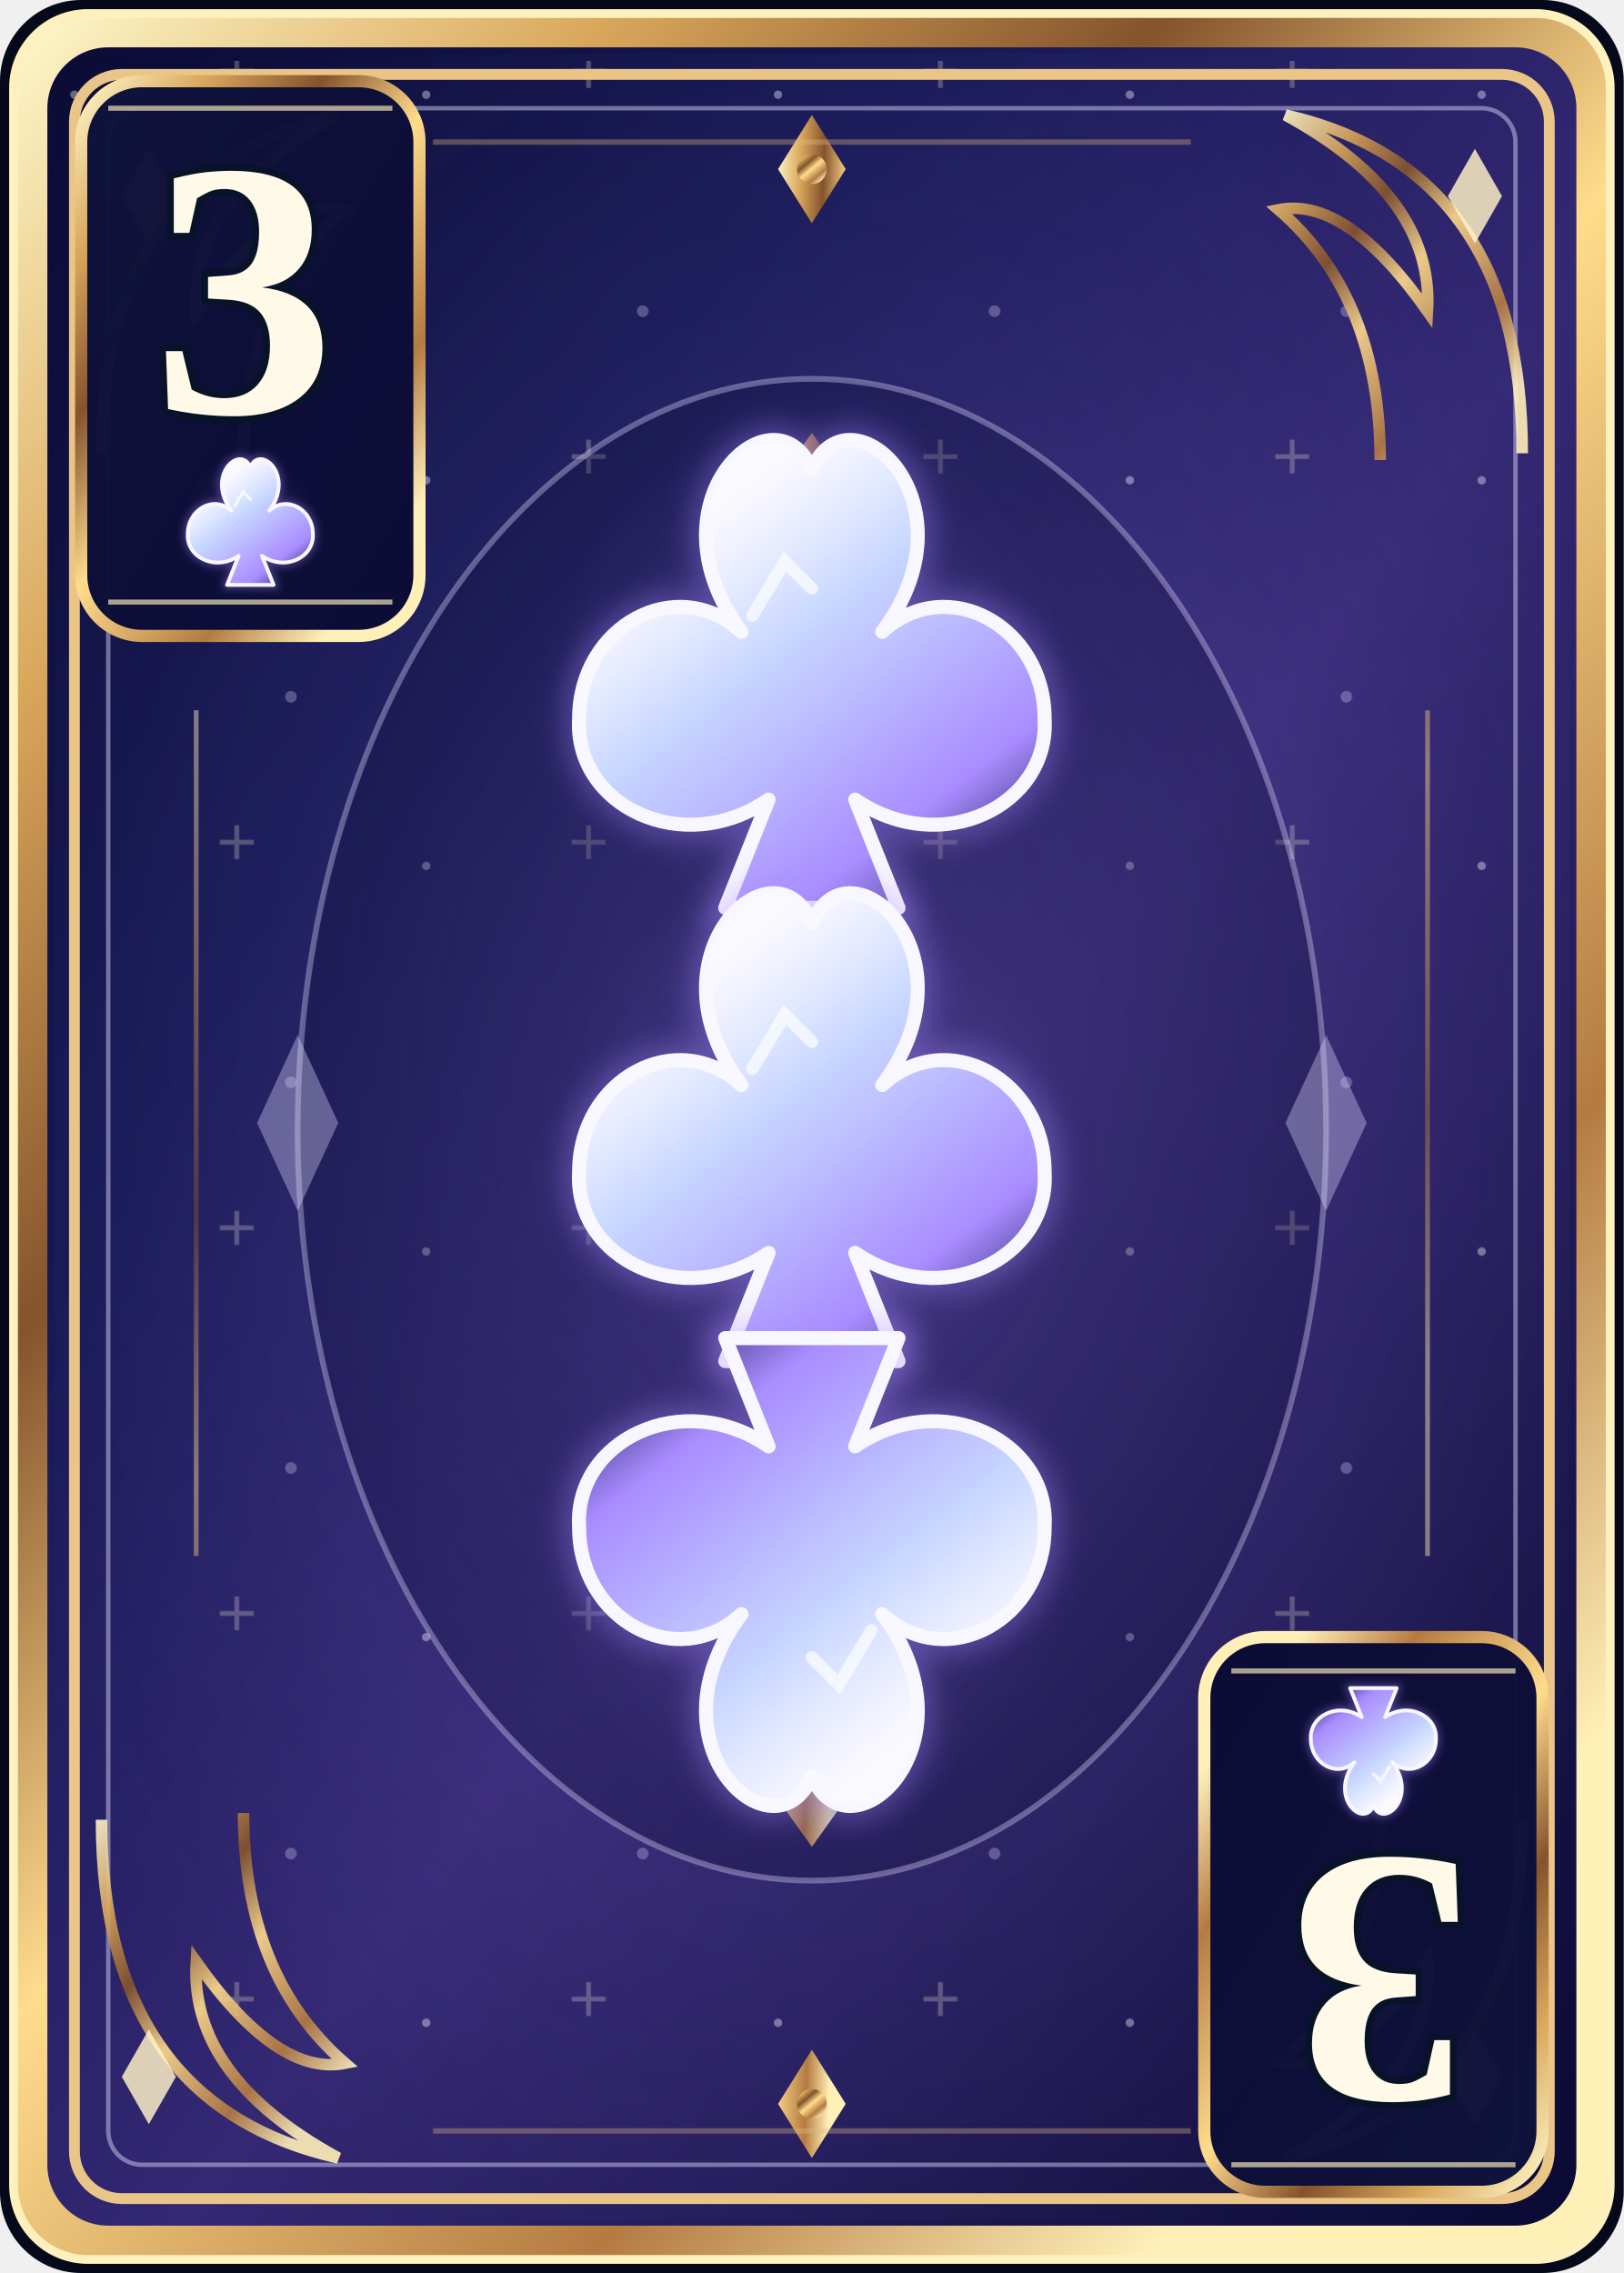
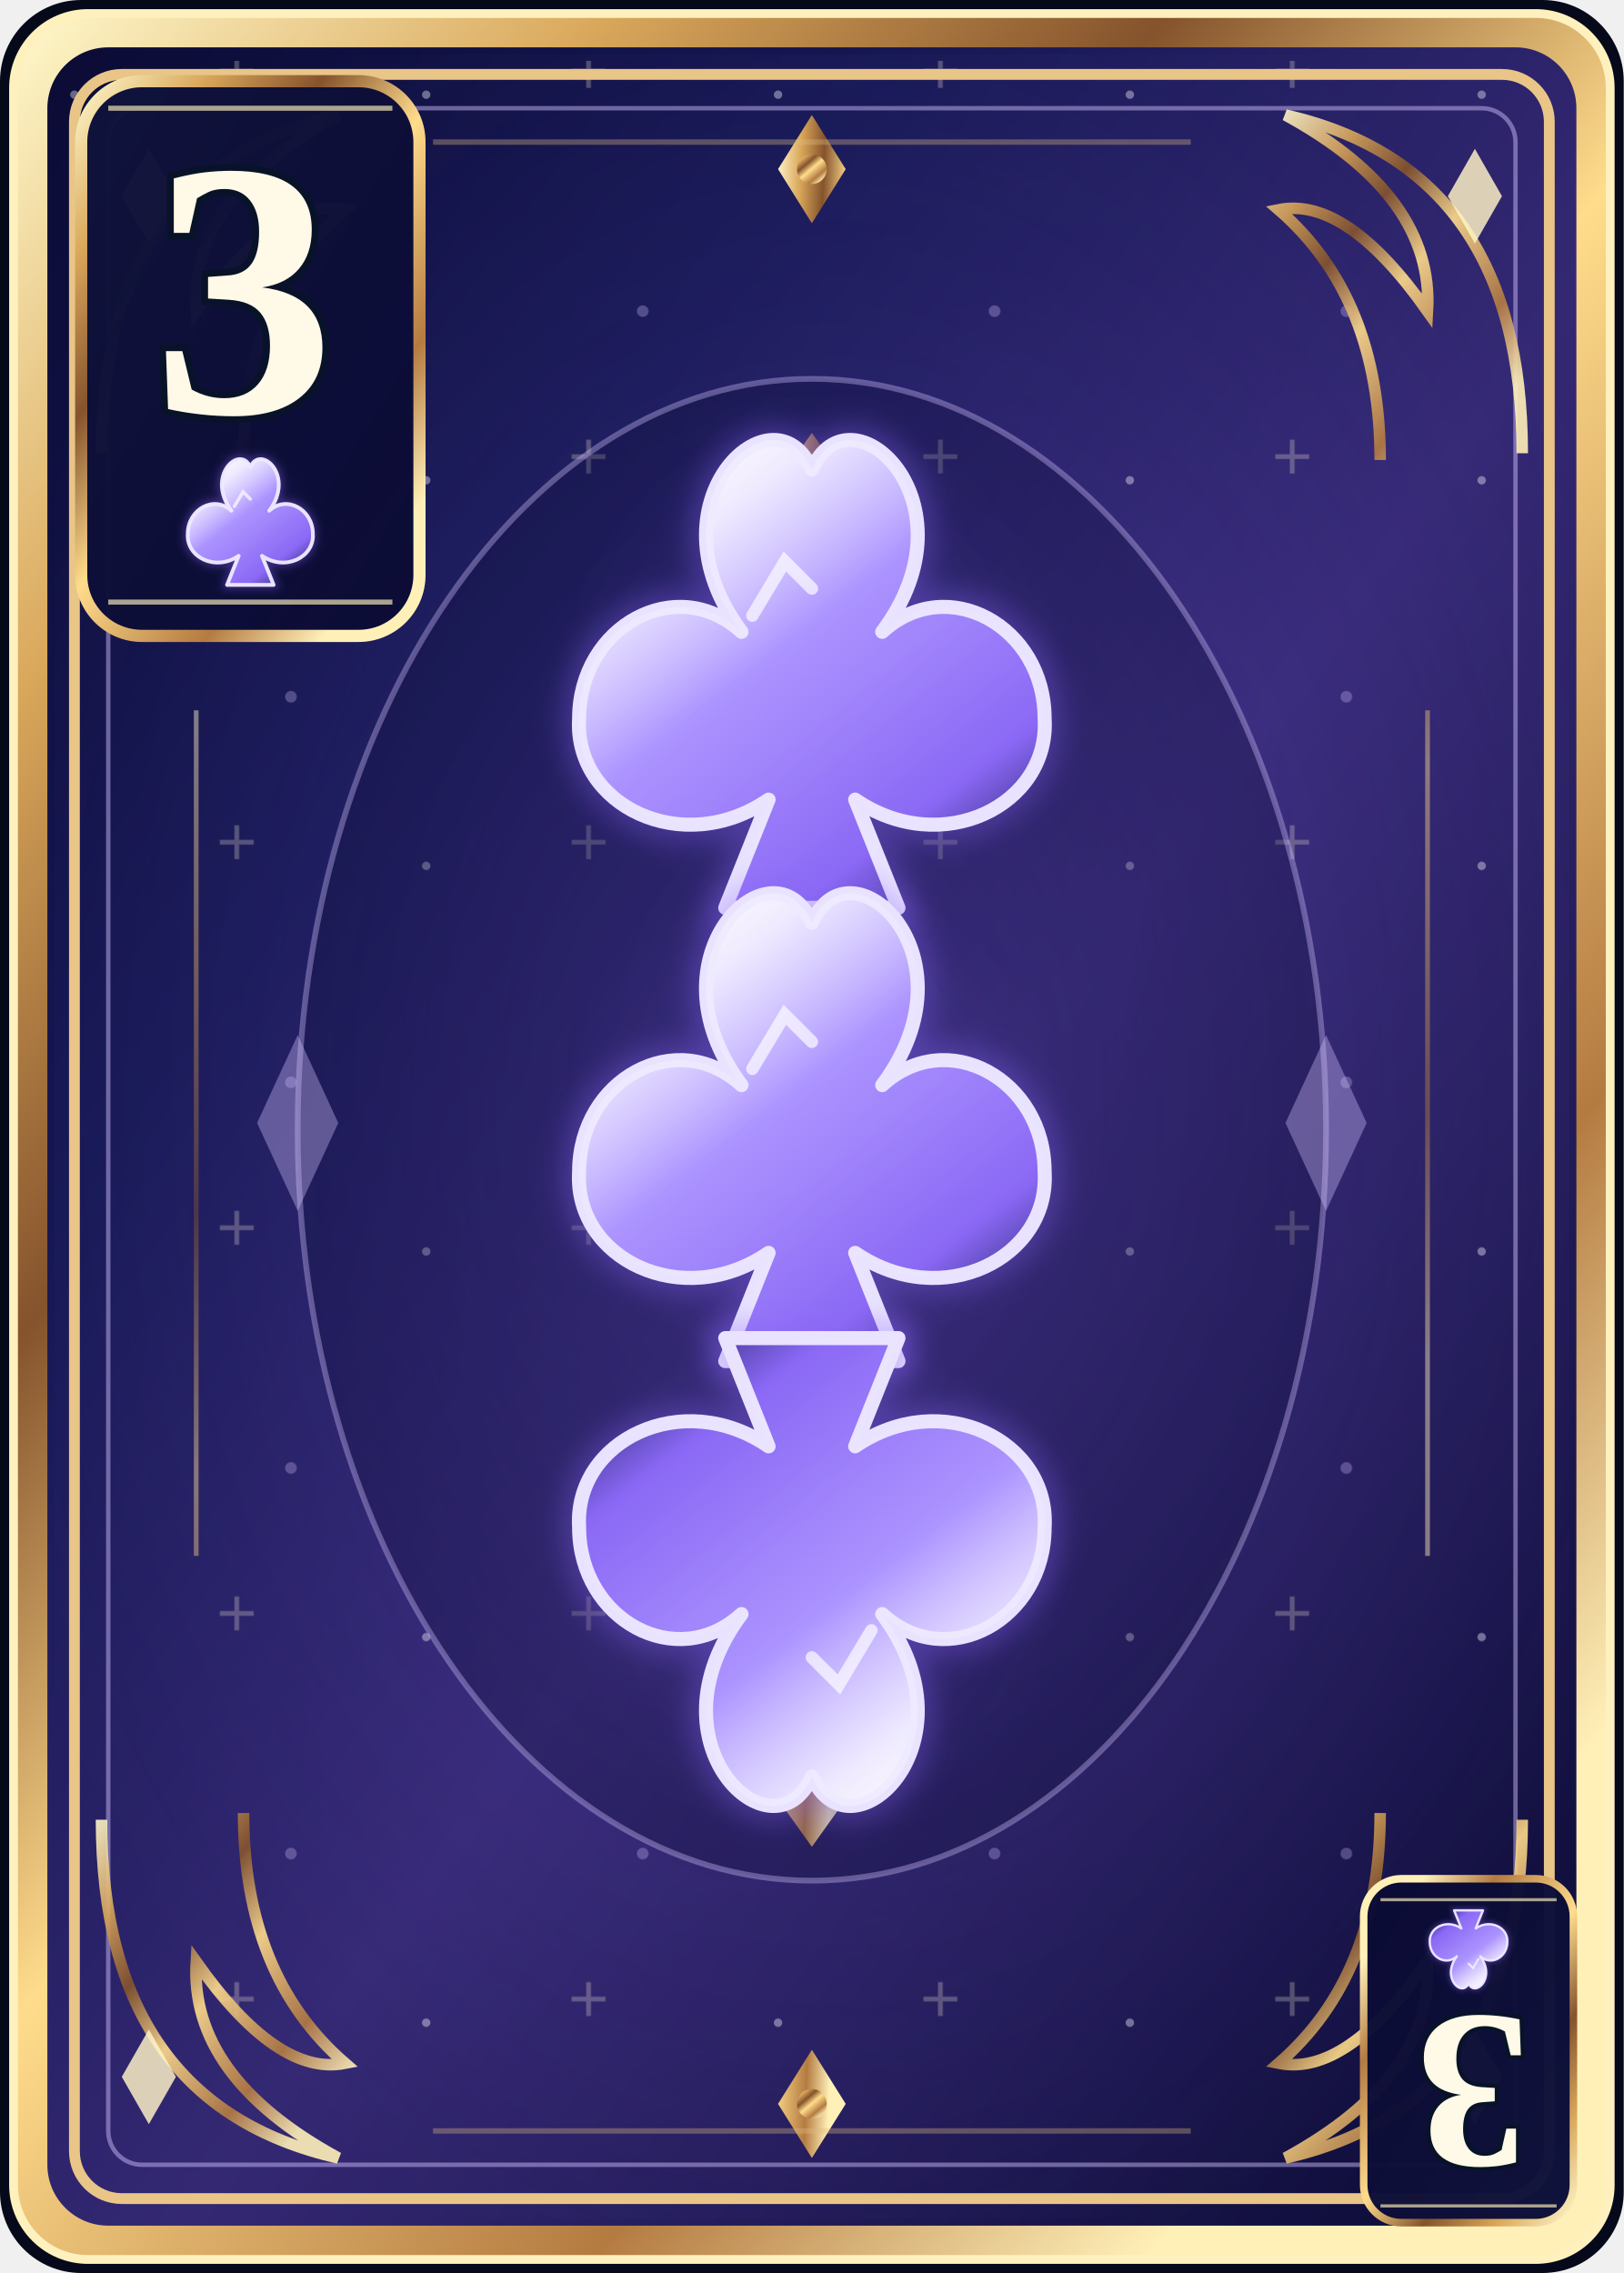
<svg xmlns="http://www.w3.org/2000/svg" viewBox="0 0 240 336" width="240" height="336" role="img" aria-label="3 of Clubs — Mystic Royale V3" data-theme="mystic-royale-v3" data-rank="3" data-suit="C" data-card="C-3">
  <defs>
    <linearGradient id="velvet" x1="0%" y1="0%" x2="96%" y2="100%">
      <stop offset="0%" stop-color="#0b0b35" />
      <stop offset="28%" stop-color="#151752" />
      <stop offset="56%" stop-color="#342873" />
      <stop offset="100%" stop-color="#0b0b35" />
    </linearGradient>
    <radialGradient id="aura" cx="51%" cy="48%" r="59%">
-       <stop offset="0%" stop-color="#a78aff" stop-opacity=".27" />
-       <stop offset="60%" stop-color="#a78aff" stop-opacity=".08" />
-       <stop offset="100%" stop-color="#a78aff" stop-opacity="0" />
+       <stop offset="0%" stop-color="#8865f5" stop-opacity=".27" />
+       <stop offset="60%" stop-color="#8865f5" stop-opacity=".08" />
+       <stop offset="100%" stop-color="#8865f5" stop-opacity="0" />
    </radialGradient>
    <linearGradient id="gold" x1="0%" y1="0%" x2="84%" y2="100%">
      <stop offset="0%" stop-color="#fff8cb" />
      <stop offset="18%" stop-color="#d9a75a" />
      <stop offset="35%" stop-color="#85532c" />
      <stop offset="53%" stop-color="#ffdc8c" />
      <stop offset="77%" stop-color="#b47b41" />
      <stop offset="94%" stop-color="#fff0b8" />
    </linearGradient>
    <linearGradient id="gem" x1="17%" y1="3%" x2="91%" y2="100%">
      <stop offset="0%" stop-color="#fffdf8" />
-       <stop offset="15%" stop-color="#f8f6ff" />
-       <stop offset="40%" stop-color="#c2d3ff" />
-       <stop offset="78%" stop-color="#a78aff" />
+       <stop offset="15%" stop-color="#e9e3ff" />
+       <stop offset="40%" stop-color="#a68cff" />
+       <stop offset="78%" stop-color="#8865f5" />
      <stop offset="100%" stop-color="#151752" />
    </linearGradient>
    <linearGradient id="gemshine" x1="20%" y1="3%" x2="91%" y2="92%">
      <stop offset="0%" stop-color="#ffffff" stop-opacity=".91" />
      <stop offset="43%" stop-color="#ffffff" stop-opacity=".16" />
      <stop offset="100%" stop-color="#ffffff" stop-opacity="0" />
    </linearGradient>
    <radialGradient id="halo">
-       <stop offset="0%" stop-color="#a78aff" stop-opacity=".64" />
-       <stop offset="54%" stop-color="#a78aff" stop-opacity=".14" />
-       <stop offset="100%" stop-color="#a78aff" stop-opacity="0" />
+       <stop offset="0%" stop-color="#8865f5" stop-opacity=".64" />
+       <stop offset="54%" stop-color="#8865f5" stop-opacity=".14" />
+       <stop offset="100%" stop-color="#8865f5" stop-opacity="0" />
    </radialGradient>
    <linearGradient id="portraitFade" x1="0%" y1="0%" x2="0%" y2="100%">
      <stop offset="0%" stop-color="#0b0b35" stop-opacity=".03" />
      <stop offset="69%" stop-color="#0b0b35" stop-opacity=".05" />
      <stop offset="100%" stop-color="#0b0b35" stop-opacity=".89" />
    </linearGradient>
    <linearGradient id="indexBg" x1="0%" y1="0%" x2="100%" y2="100%">
      <stop offset="0%" stop-color="#10133b" stop-opacity=".98" />
      <stop offset="100%" stop-color="#0b0b35" stop-opacity=".98" />
    </linearGradient>
    <filter id="soft" x="-50%" y="-50%" width="200%" height="200%">
      <feGaussianBlur stdDeviation="2.6" />
    </filter>
    <pattern id="stars" width="52" height="57" patternUnits="userSpaceOnUse">
      <circle cx="11" cy="14" r=".62" fill="#fff9ff" opacity=".39" />
-       <circle cx="43" cy="46" r=".86" fill="#e1dbff" opacity=".3" />
+       <circle cx="43" cy="46" r=".86" fill="#d6c4ff" opacity=".3" />
      <path d="M35 8v5m-2.5-2.5h5" stroke="#fff2d7" stroke-width=".7" opacity=".26" />
    </pattern>
    <path id="suit" d="M-8 24 C-24 35 -44 25 -43 9 C-43 -8 -25 -18 -13 -7 C-31 -31 -7 -53 0 -37 C7 -53 31 -31 13 -7 C25 -18 43 -8 43 9 C44 25 24 35 8 24 L16 44 H-16Z" />
    <clipPath id="portraitClip">
      <rect x="41" y="76" width="158" height="190" rx="10" />
    </clipPath>
  </defs>
  <rect width="240" height="336" rx="12" fill="#05091a" />
  <rect x="2" y="2" width="236" height="332" rx="11" fill="url(#gold)" stroke="#fff1be" stroke-width="1.3" />
  <rect x="7" y="7" width="226" height="322" rx="9" fill="url(#velvet)" />
  <rect x="8" y="8" width="224" height="320" rx="8" fill="url(#aura)" />
  <rect x="9" y="9" width="222" height="318" rx="8" fill="url(#stars)" />
  <rect x="11" y="11" width="218" height="314" rx="7" fill="none" stroke="#e9c588" stroke-width="1.6" />
-   <rect x="16" y="16" width="208" height="304" rx="5" fill="none" stroke="#e1dbff" stroke-opacity=".46" stroke-width=".65" />
+   <rect x="16" y="16" width="208" height="304" rx="5" fill="none" stroke="#d6c4ff" stroke-opacity=".46" stroke-width=".65" />
  <path d="M29 105L29 230M211 105L211 230" stroke="url(#gold)" stroke-width=".7" opacity=".46" />
  <g stroke="url(#gold)" stroke-width="1.7" fill="none" opacity=".9">
    <path d="M15 67Q15 25 50 17Q28 29 29 46Q41 29 51 31Q36 44 36 68" />
    <path d="M225 67Q225 25 190 17Q212 29 211 46Q199 29 189 31Q204 44 204 68" />
    <path d="M15 269Q15 311 50 319Q28 307 29 290Q41 307 51 305Q36 292 36 268" />
    <path d="M225 269Q225 311 190 319Q212 307 211 290Q199 307 189 305Q204 292 204 268" />
  </g>
  <g fill="#fff4c7" opacity=".83">
    <path d="M22 22l4 7-4 7-4-7Z M218 22l4 7-4 7-4-7Z M22 314l4-7-4-7-4 7Z M218 314l4-7-4-7-4 7Z" />
  </g>
  <g fill="url(#gold)">
    <path d="M120 17l5 8-5 8-5-8Z M120 319l5-8-5-8-5 8Z" />
    <circle cx="120" cy="25" r="2.2" />
    <circle cx="120" cy="311" r="2.2" />
  </g>
  <path d="M64 21h112M64 315h112" stroke="#dfb97e" stroke-width=".8" opacity=".35" />
  <ellipse cx="120" cy="167" rx="76" ry="111" fill="#0b0b35" opacity=".27" />
-   <ellipse cx="120" cy="167" rx="76" ry="111" fill="none" stroke="#e1dbff" stroke-width=".85" opacity=".36" />
+   <ellipse cx="120" cy="167" rx="76" ry="111" fill="none" stroke="#d6c4ff" stroke-width=".85" opacity=".36" />
  <path d="M120 64l5 7-5 7-5-7ZM120 259l5 7-5 7-5-7Z" fill="url(#gold)" opacity=".76" />
-   <path d="M44 153l6 13-6 13-6-13ZM196 153l6 13-6 13-6-13Z" fill="#e1dbff" opacity=".36" />
+   <path d="M44 153l6 13-6 13-6-13ZM196 153l6 13-6 13-6-13Z" fill="#d6c4ff" opacity=".36" />
  <g class="royal-pip" transform="translate(120 99) rotate(0) scale(0.8)">
    <circle r="47" fill="url(#halo)" opacity=".40" />
-     <use href="#suit" fill="#a78aff" stroke="#a78aff" stroke-width="6" filter="url(#soft)" opacity=".35" />
-     <use href="#suit" fill="url(#gem)" stroke="#f8f6ff" stroke-width="2.6" stroke-linejoin="round" />
+     <use href="#suit" fill="#8865f5" stroke="#8865f5" stroke-width="6" filter="url(#soft)" opacity=".35" />
+     <use href="#suit" fill="url(#gem)" stroke="#e9e3ff" stroke-width="2.6" stroke-linejoin="round" />
    <use href="#suit" fill="url(#gemshine)" opacity=".41" />
    <path d="M-11 -10L-5 -20L0 -15" fill="none" stroke="#ffffff" stroke-width="2.3" opacity=".68" stroke-linecap="round" />
  </g>
  <g class="royal-pip" transform="translate(120 166) rotate(0) scale(0.8)">
    <circle r="47" fill="url(#halo)" opacity=".40" />
-     <use href="#suit" fill="#a78aff" stroke="#a78aff" stroke-width="6" filter="url(#soft)" opacity=".35" />
-     <use href="#suit" fill="url(#gem)" stroke="#f8f6ff" stroke-width="2.6" stroke-linejoin="round" />
+     <use href="#suit" fill="#8865f5" stroke="#8865f5" stroke-width="6" filter="url(#soft)" opacity=".35" />
+     <use href="#suit" fill="url(#gem)" stroke="#e9e3ff" stroke-width="2.6" stroke-linejoin="round" />
    <use href="#suit" fill="url(#gemshine)" opacity=".41" />
    <path d="M-11 -10L-5 -20L0 -15" fill="none" stroke="#ffffff" stroke-width="2.3" opacity=".68" stroke-linecap="round" />
  </g>
  <g class="royal-pip" transform="translate(120 233) rotate(180) scale(0.8)">
    <circle r="47" fill="url(#halo)" opacity=".40" />
-     <use href="#suit" fill="#a78aff" stroke="#a78aff" stroke-width="6" filter="url(#soft)" opacity=".35" />
-     <use href="#suit" fill="url(#gem)" stroke="#f8f6ff" stroke-width="2.6" stroke-linejoin="round" />
+     <use href="#suit" fill="#8865f5" stroke="#8865f5" stroke-width="6" filter="url(#soft)" opacity=".35" />
+     <use href="#suit" fill="url(#gem)" stroke="#e9e3ff" stroke-width="2.6" stroke-linejoin="round" />
    <use href="#suit" fill="url(#gemshine)" opacity=".41" />
    <path d="M-11 -10L-5 -20L0 -15" fill="none" stroke="#ffffff" stroke-width="2.3" opacity=".68" stroke-linecap="round" />
  </g>
  <g class="corner-index">
    <rect x="12" y="12" width="50" height="82" rx="9" fill="url(#indexBg)" stroke="url(#gold)" stroke-width="1.8" />
    <path d="M16 16h42M16 89h42" stroke="#fff2bd" stroke-width=".75" opacity=".65" />
    <text x="36" y="61" text-anchor="middle" font-family="Georgia,Times New Roman,serif" font-weight="bold" font-size="54" fill="#fff9e7" stroke="#081329" stroke-width="2" paint-order="stroke">3</text>
    <g class="royal-pip" transform="translate(37 77) rotate(0) scale(0.215)">
      <circle r="47" fill="url(#halo)" opacity=".40" />
-       <use href="#suit" fill="#a78aff" stroke="#a78aff" stroke-width="6" filter="url(#soft)" opacity=".35" />
-       <use href="#suit" fill="url(#gem)" stroke="#f8f6ff" stroke-width="2.6" stroke-linejoin="round" />
+       <use href="#suit" fill="#8865f5" stroke="#8865f5" stroke-width="6" filter="url(#soft)" opacity=".35" />
+       <use href="#suit" fill="url(#gem)" stroke="#e9e3ff" stroke-width="2.6" stroke-linejoin="round" />
      <use href="#suit" fill="url(#gemshine)" opacity=".41" />
      <path d="M-11 -10L-5 -20L0 -15" fill="none" stroke="#ffffff" stroke-width="2.3" opacity=".68" stroke-linecap="round" />
    </g>
  </g>
-   <g class="corner-index" transform="translate(240 336) rotate(180)">
+   <g class="corner-index" transform="translate(240 336) rotate(180) scale(.62)">
    <rect x="12" y="12" width="50" height="82" rx="9" fill="url(#indexBg)" stroke="url(#gold)" stroke-width="1.8" />
    <path d="M16 16h42M16 89h42" stroke="#fff2bd" stroke-width=".75" opacity=".65" />
    <text x="36" y="61" text-anchor="middle" font-family="Georgia,Times New Roman,serif" font-weight="bold" font-size="54" fill="#fff9e7" stroke="#081329" stroke-width="2" paint-order="stroke">3</text>
    <g class="royal-pip" transform="translate(37 77) rotate(0) scale(0.215)">
      <circle r="47" fill="url(#halo)" opacity=".40" />
-       <use href="#suit" fill="#a78aff" stroke="#a78aff" stroke-width="6" filter="url(#soft)" opacity=".35" />
-       <use href="#suit" fill="url(#gem)" stroke="#f8f6ff" stroke-width="2.6" stroke-linejoin="round" />
+       <use href="#suit" fill="#8865f5" stroke="#8865f5" stroke-width="6" filter="url(#soft)" opacity=".35" />
+       <use href="#suit" fill="url(#gem)" stroke="#e9e3ff" stroke-width="2.6" stroke-linejoin="round" />
      <use href="#suit" fill="url(#gemshine)" opacity=".41" />
      <path d="M-11 -10L-5 -20L0 -15" fill="none" stroke="#ffffff" stroke-width="2.3" opacity=".68" stroke-linecap="round" />
    </g>
  </g>
</svg>
